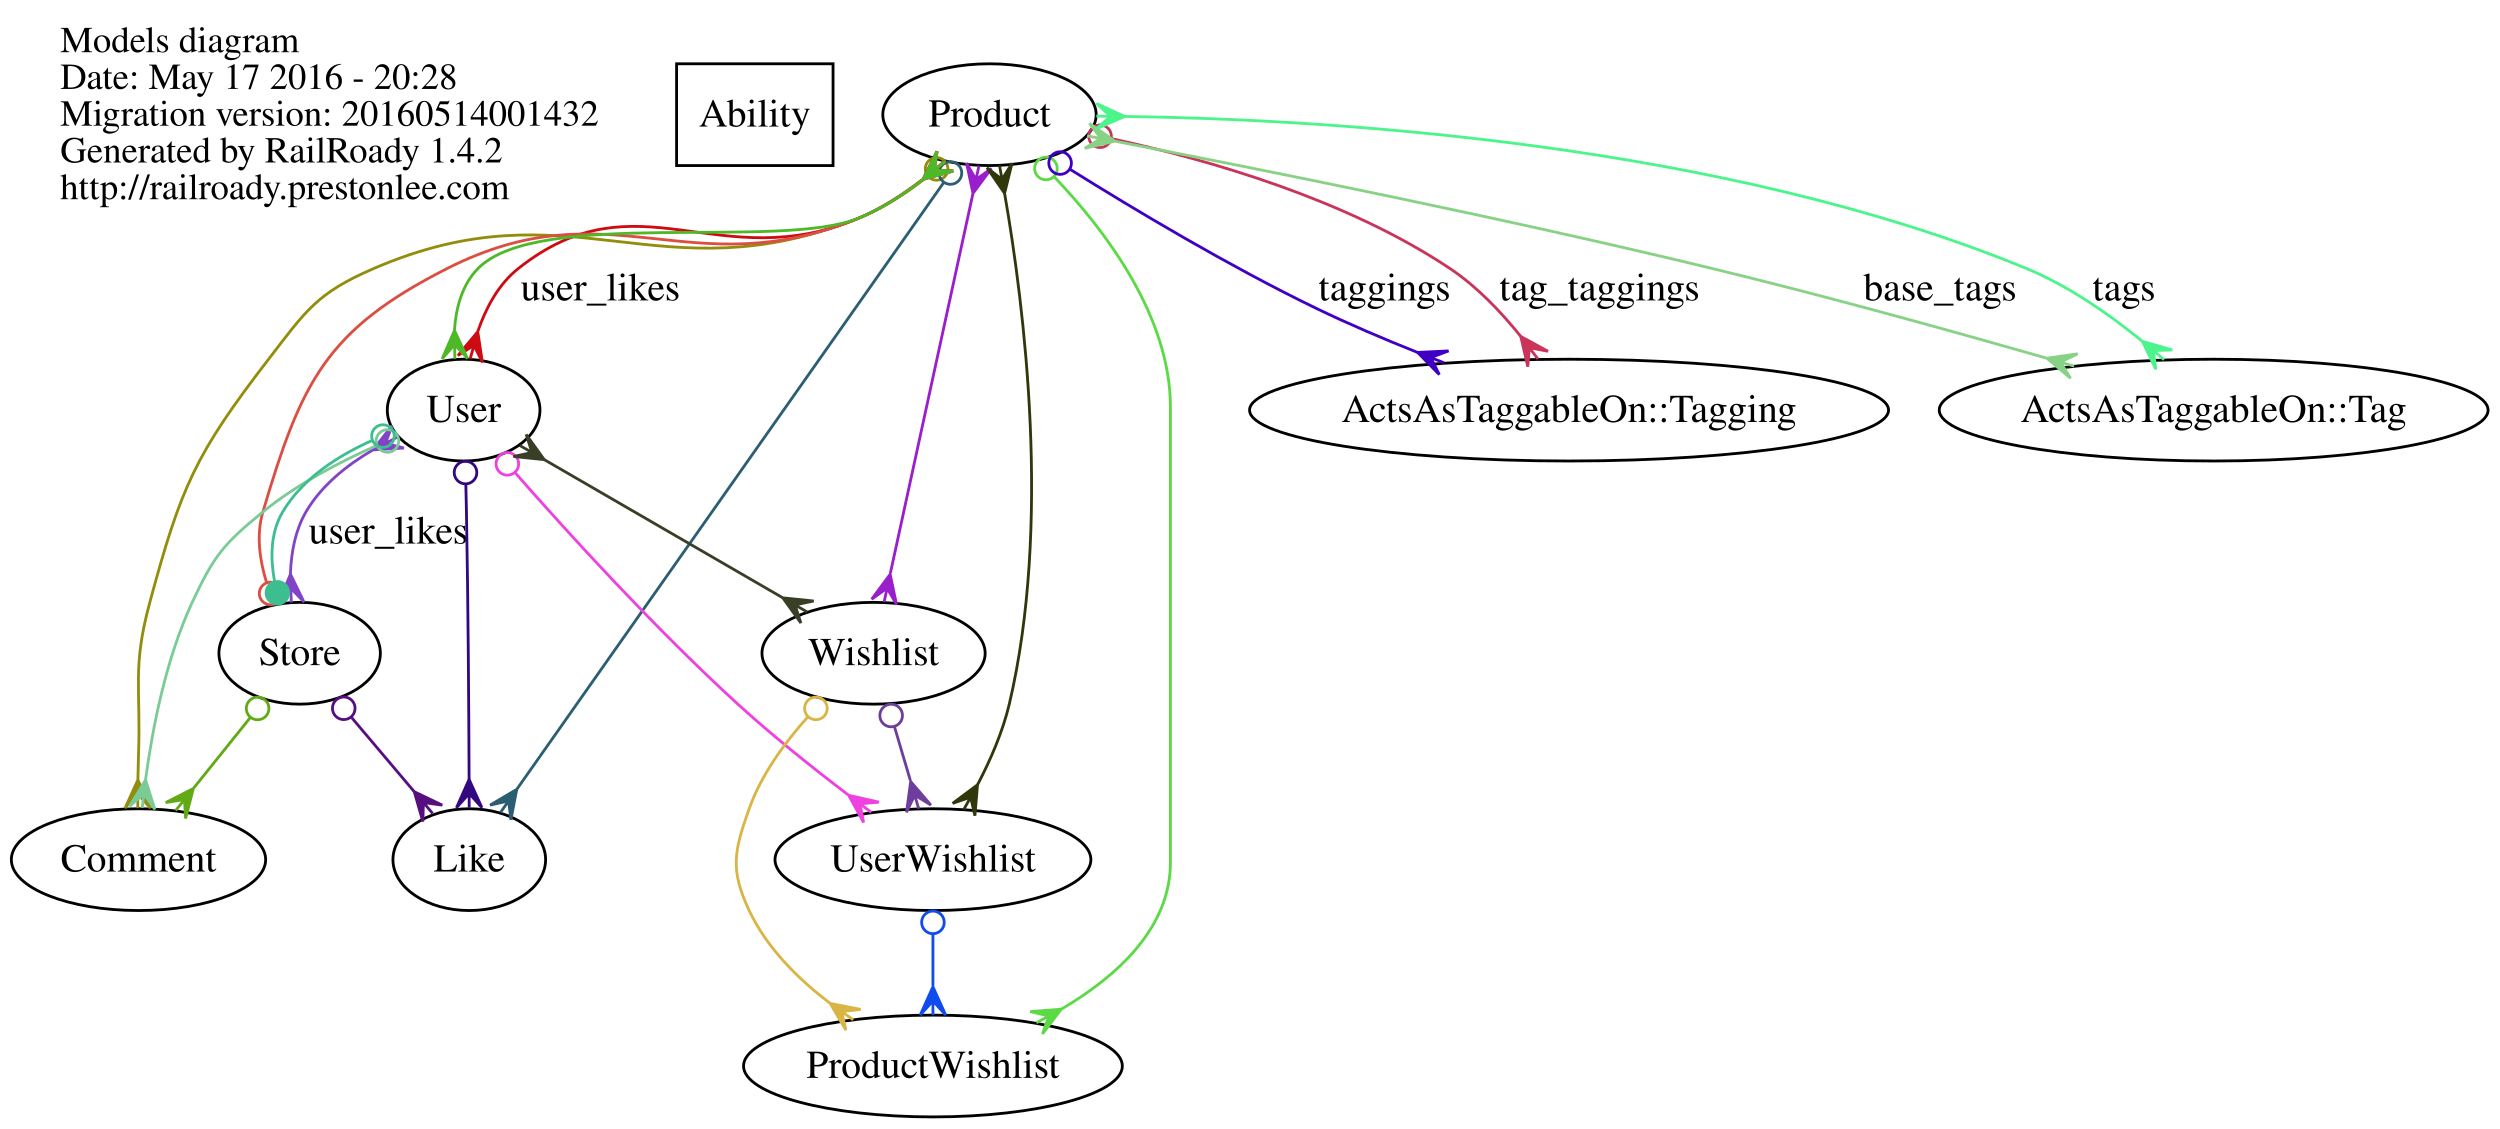
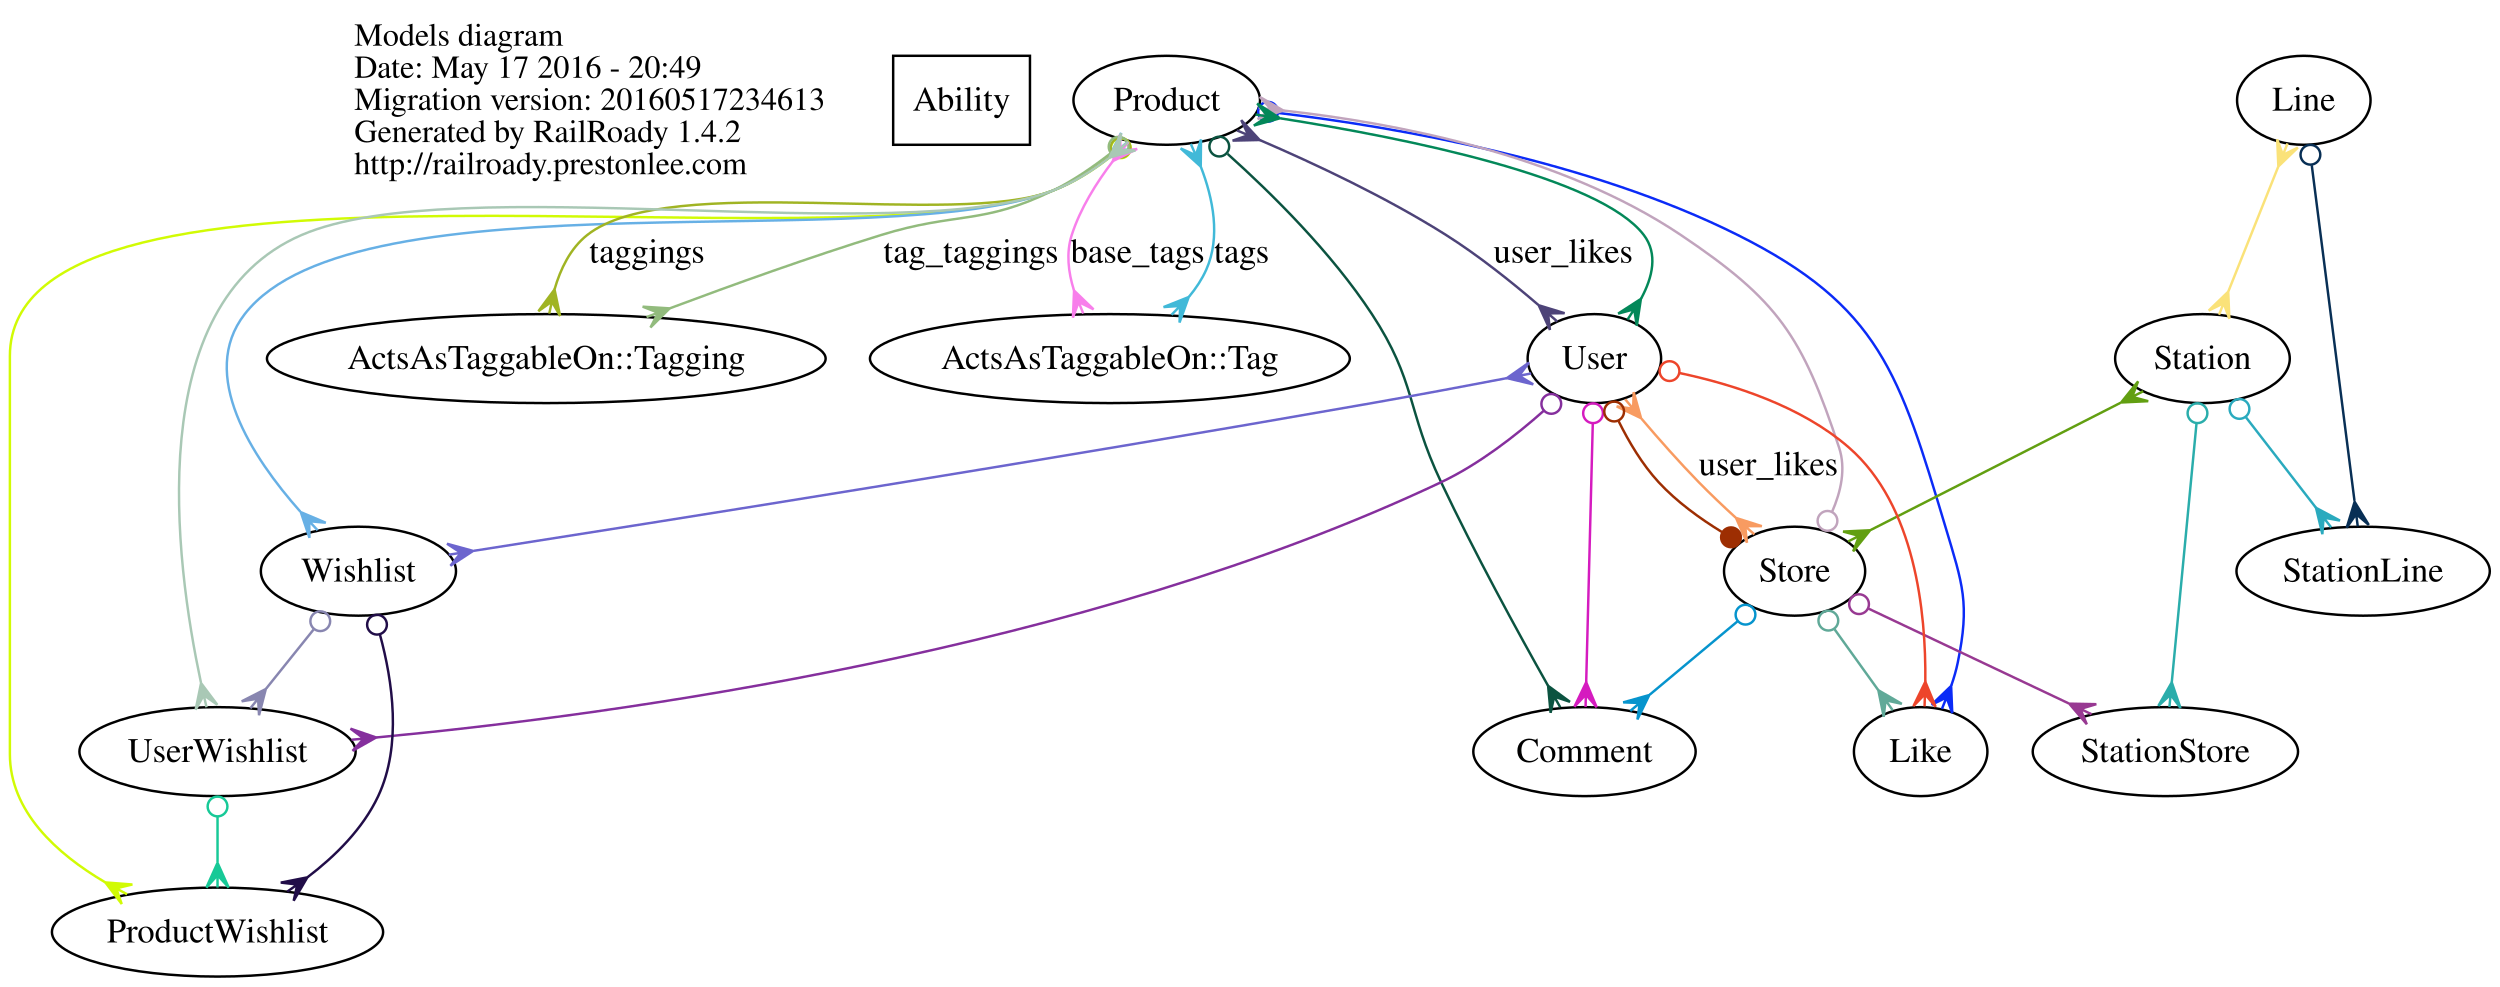
- <svg xmlns="http://www.w3.org/2000/svg" width="884pt" height="399pt" viewBox="0.00 0.00 884.27 399.00">
+ <svg xmlns="http://www.w3.org/2000/svg" width="1011pt" height="399pt" viewBox="0.00 0.00 1011.37 399.00">
  <g id="graph0" class="graph" transform="scale(1 1) rotate(0) translate(4 395)">
-     <polygon fill="none" stroke="none" points="-4,4 -4,-395 880.269,-395 880.269,4 -4,4" />
+     <polygon fill="none" stroke="none" points="-4,4 -4,-395 1007.37,-395 1007.37,4 -4,4" />
    <g id="node1" class="node">
-       <text text-anchor="start" x="17.301" y="-376.6" font-family="Times,serif" font-size="13.00">Models diagram</text>
-       <text text-anchor="start" x="17.301" y="-363.6" font-family="Times,serif" font-size="13.00">Date: May 17 2016 - 20:28</text>
-       <text text-anchor="start" x="17.301" y="-350.6" font-family="Times,serif" font-size="13.00">Migration version: 20160514001432</text>
-       <text text-anchor="start" x="17.301" y="-337.6" font-family="Times,serif" font-size="13.00">Generated by RailRoady 1.4.2</text>
-       <text text-anchor="start" x="17.301" y="-324.6" font-family="Times,serif" font-size="13.00">http://railroady.prestonlee.com</text>
+       <text text-anchor="start" x="139.312" y="-376.6" font-family="Times,serif" font-size="13.00">Models diagram</text>
+       <text text-anchor="start" x="139.312" y="-363.6" font-family="Times,serif" font-size="13.00">Date: May 17 2016 - 20:49</text>
+       <text text-anchor="start" x="139.312" y="-350.6" font-family="Times,serif" font-size="13.00">Migration version: 20160517234613</text>
+       <text text-anchor="start" x="139.312" y="-337.6" font-family="Times,serif" font-size="13.00">Generated by RailRoady 1.4.2</text>
+       <text text-anchor="start" x="139.312" y="-324.6" font-family="Times,serif" font-size="13.00">http://railroady.prestonlee.com</text>
    </g>
    <g id="node2" class="node">
-       <polygon fill="none" stroke="black" points="290.658,-372.5 235.318,-372.5 235.318,-336.5 290.658,-336.5 290.658,-372.5" />
-       <text text-anchor="middle" x="262.988" y="-350.3" font-family="Times,serif" font-size="14.00">Ability</text>
+       <polygon fill="none" stroke="black" points="412.67,-372.5 357.33,-372.5 357.33,-336.5 412.67,-336.5 412.67,-372.5" />
+       <text text-anchor="middle" x="385" y="-350.3" font-family="Times,serif" font-size="14.00">Ability</text>
    </g>
    <g id="node3" class="node">
-       <ellipse fill="none" stroke="black" cx="44.988" cy="-91" rx="44.977" ry="18" />
-       <text text-anchor="middle" x="44.988" y="-86.8" font-family="Times,serif" font-size="14.00">Comment</text>
+       <ellipse fill="none" stroke="black" cx="637" cy="-91" rx="44.977" ry="18" />
+       <text text-anchor="middle" x="637" y="-86.8" font-family="Times,serif" font-size="14.00">Comment</text>
    </g>
    <g id="node4" class="node">
-       <ellipse fill="none" stroke="black" cx="161.988" cy="-91" rx="27" ry="18" />
-       <text text-anchor="middle" x="161.988" y="-86.8" font-family="Times,serif" font-size="14.00">Like</text>
+       <ellipse fill="none" stroke="black" cx="773" cy="-91" rx="27" ry="18" />
+       <text text-anchor="middle" x="773" y="-86.8" font-family="Times,serif" font-size="14.00">Like</text>
    </g>
    <g id="node5" class="node">
-       <ellipse fill="none" stroke="black" cx="345.988" cy="-354.5" rx="37.735" ry="18" />
-       <text text-anchor="middle" x="345.988" y="-350.3" font-family="Times,serif" font-size="14.00">Product</text>
+       <ellipse fill="none" stroke="black" cx="928" cy="-354.5" rx="27" ry="18" />
+       <text text-anchor="middle" x="928" y="-350.3" font-family="Times,serif" font-size="14.00">Line</text>
+     </g>
+     <g id="node8" class="node">
+       <ellipse fill="none" stroke="black" cx="887" cy="-250" rx="35.33" ry="18" />
+       <text text-anchor="middle" x="887" y="-245.8" font-family="Times,serif" font-size="14.00">Station</text>
+     </g>
+     <g id="edge2" class="edge">
+       <path fill="none" stroke="#fae279" d="M917.634,-327.584C911.476,-312.189 903.687,-292.718 897.505,-277.262" />
+       <polygon fill="#fae279" stroke="#fae279" points="917.699,-327.747 917.234,-338.703 919.556,-332.389 921.413,-337.032 921.413,-337.032 921.413,-337.032 919.556,-332.389 925.591,-335.36 917.699,-327.747 917.699,-327.747" />
+       <polygon fill="#fae279" stroke="#fae279" points="897.421,-277.053 897.885,-266.097 895.564,-272.41 893.707,-267.768 893.707,-267.768 893.707,-267.768 895.564,-272.41 889.529,-269.439 897.421,-277.053 897.421,-277.053" />
+     </g>
+     <g id="node9" class="node">
+       <ellipse fill="none" stroke="black" cx="952" cy="-164" rx="51.242" ry="18" />
+       <text text-anchor="middle" x="952" y="-159.8" font-family="Times,serif" font-size="14.00">StationLine</text>
    </g>
    <g id="edge1" class="edge">
-       <path fill="none" stroke="#928d0b" d="M324.12,-332.682C316.946,-326.989 308.593,-321.444 299.988,-318 228.631,-289.435 198.521,-330.544 127.988,-300 108.037,-291.36 104.25,-285.229 90.988,-268 65.042,-234.293 60.093,-223.062 48.988,-182 42.706,-158.769 45.878,-152.049 44.988,-128 44.886,-125.227 44.819,-122.332 44.778,-119.442" />
-       <ellipse fill="none" stroke="#928d0b" cx="327.283" cy="-335.33" rx="4" ry="4" />
-       <polygon fill="#928d0b" stroke="#928d0b" points="44.777,-119.218 49.23,-109.196 44.754,-114.218 44.73,-109.218 44.73,-109.218 44.73,-109.218 44.754,-114.218 40.23,-109.239 44.777,-119.218 44.777,-119.218" />
-     </g>
-     <g id="edge2" class="edge">
-       <path fill="none" stroke="#2b5e73" d="M329.863,-330.582C295.252,-281.393 214.135,-166.11 178.864,-115.983" />
-       <ellipse fill="none" stroke="#2b5e73" cx="332.177" cy="-333.871" rx="4" ry="4" />
-       <polygon fill="#2b5e73" stroke="#2b5e73" points="178.781,-115.865 176.707,-105.097 175.904,-111.776 173.026,-107.687 173.026,-107.687 173.026,-107.687 175.904,-111.776 169.346,-110.277 178.781,-115.865 178.781,-115.865" />
+       <path fill="none" stroke="#082f55" d="M931.218,-328.227C935.714,-292.91 943.847,-229.038 948.493,-192.543" />
+       <ellipse fill="none" stroke="#082f55" cx="930.677" cy="-332.471" rx="4" ry="4" />
+       <polygon fill="#082f55" stroke="#082f55" points="948.552,-192.078 954.279,-182.726 949.184,-187.118 949.815,-182.158 949.815,-182.158 949.815,-182.158 949.184,-187.118 945.351,-181.589 948.552,-192.078 948.552,-192.078" />
    </g>
    <g id="node6" class="node">
-       <ellipse fill="none" stroke="black" cx="325.988" cy="-18" rx="66.996" ry="18" />
-       <text text-anchor="middle" x="325.988" y="-13.8" font-family="Times,serif" font-size="14.00">ProductWishlist</text>
+       <ellipse fill="none" stroke="black" cx="468" cy="-354.5" rx="37.735" ry="18" />
+       <text text-anchor="middle" x="468" y="-350.3" font-family="Times,serif" font-size="14.00">Product</text>
+     </g>
+     <g id="edge3" class="edge">
+       <path fill="none" stroke="#0b5340" d="M492.606,-332.821C510.645,-316.645 534.729,-292.803 551,-268 568.928,-240.671 565.028,-229.547 579,-200 592.553,-171.341 609.97,-139.468 622.167,-117.824" />
+       <ellipse fill="none" stroke="#0b5340" cx="489.258" cy="-335.775" rx="4" ry="4" />
+       <polygon fill="#0b5340" stroke="#0b5340" points="622.277,-117.63 631.124,-111.151 624.743,-113.281 627.209,-108.931 627.209,-108.931 627.209,-108.931 624.743,-113.281 623.295,-106.712 622.277,-117.63 622.277,-117.63" />
    </g>
    <g id="edge4" class="edge">
-       <path fill="none" stroke="#5bda45" d="M368.915,-332.472C387.278,-313.241 409.988,-282.992 409.988,-251 409.988,-251 409.988,-251 409.988,-90 409.988,-66.88 391.197,-49.747 371.39,-38.11" />
-       <ellipse fill="none" stroke="#5bda45" cx="365.951" cy="-335.471" rx="4" ry="4" />
-       <polygon fill="#5bda45" stroke="#5bda45" points="371.364,-38.096 364.744,-29.354 366.976,-35.7 362.588,-33.303 362.588,-33.303 362.588,-33.303 366.976,-35.7 360.431,-37.253 371.364,-38.096 371.364,-38.096" />
-     </g>
-     <g id="node8" class="node">
-       <ellipse fill="none" stroke="black" cx="159.988" cy="-250" rx="27" ry="18" />
-       <text text-anchor="middle" x="159.988" y="-245.8" font-family="Times,serif" font-size="14.00">User</text>
-     </g>
-     <g id="edge3" class="edge">
-       <path fill="none" stroke="#ce0a12" d="M322.244,-331.524C315.485,-326.328 307.819,-321.335 299.988,-318 250.061,-296.737 221.679,-333.799 179.223,-300 172.31,-294.497 167.875,-286.161 165.032,-277.917" />
-       <polygon fill="#ce0a12" stroke="#ce0a12" points="322.534,-331.761 327.41,-341.583 326.399,-334.933 330.265,-338.104 330.265,-338.104 330.265,-338.104 326.399,-334.933 333.119,-334.625 322.534,-331.761 322.534,-331.761" />
-       <polygon fill="#ce0a12" stroke="#ce0a12" points="164.982,-277.736 166.63,-266.894 163.639,-272.92 162.295,-268.103 162.295,-268.103 162.295,-268.103 163.639,-272.92 157.961,-269.312 164.982,-277.736 164.982,-277.736" />
-       <text text-anchor="middle" x="208.371" y="-288.8" font-family="Times,serif" font-size="14.00">user_likes</text>
+       <path fill="none" stroke="#0b2bf7" d="M513.07,-349.389C561.236,-343.585 638.788,-330.113 699,-300 756.576,-271.205 764.484,-243.655 783,-182 790.06,-158.492 792.935,-151.044 788,-127 787.369,-123.926 786.456,-120.789 785.388,-117.717" />
+       <ellipse fill="none" stroke="#0b2bf7" cx="508.988" cy="-349.861" rx="4" ry="4" />
+       <polygon fill="#0b2bf7" stroke="#0b2bf7" points="785.328,-117.567 785.775,-106.61 783.464,-112.927 781.6,-108.287 781.6,-108.287 781.6,-108.287 783.464,-112.927 777.424,-109.965 785.328,-117.567 785.328,-117.567" />
+     </g>
+     <g id="node7" class="node">
+       <ellipse fill="none" stroke="black" cx="84" cy="-18" rx="66.996" ry="18" />
+       <text text-anchor="middle" x="84" y="-13.8" font-family="Times,serif" font-size="14.00">ProductWishlist</text>
+     </g>
+     <g id="edge6" class="edge">
+       <path fill="none" stroke="#d1fb04" d="M446.233,-332.419C439.063,-326.715 430.687,-321.231 422,-318 333.003,-284.902 0,-345.952 0,-251 0,-251 0,-251 0,-90 0,-66.88 18.791,-49.747 38.598,-38.11" />
+       <ellipse fill="none" stroke="#d1fb04" cx="449.394" cy="-335.083" rx="4" ry="4" />
+       <polygon fill="#d1fb04" stroke="#d1fb04" points="38.624,-38.096 49.557,-37.253 43.012,-35.7 47.401,-33.303 47.401,-33.303 47.401,-33.303 43.012,-35.7 45.244,-29.354 38.624,-38.096 38.624,-38.096" />
+     </g>
+     <g id="node12" class="node">
+       <ellipse fill="none" stroke="black" cx="641" cy="-250" rx="27" ry="18" />
+       <text text-anchor="middle" x="641" y="-245.8" font-family="Times,serif" font-size="14.00">User</text>
+     </g>
+     <g id="edge5" class="edge">
+       <path fill="none" stroke="#4d4378" d="M505.645,-338.415C528.212,-328.711 557.076,-315.116 581,-300 594.047,-291.757 607.452,-281.058 618.274,-271.762" />
+       <polygon fill="#4d4378" stroke="#4d4378" points="505.601,-338.433 494.638,-338.183 500.996,-340.38 496.391,-342.328 496.391,-342.328 496.391,-342.328 500.996,-340.38 498.144,-346.472 505.601,-338.433 505.601,-338.433" />
+       <polygon fill="#4d4378" stroke="#4d4378" points="618.478,-271.583 628.964,-268.374 622.237,-268.287 625.997,-264.99 625.997,-264.99 625.997,-264.99 622.237,-268.287 623.03,-261.607 618.478,-271.583 618.478,-271.583" />
+       <text text-anchor="middle" x="628.383" y="-288.8" font-family="Times,serif" font-size="14.00">user_likes</text>
+     </g>
+     <g id="node14" class="node">
+       <ellipse fill="none" stroke="black" cx="141" cy="-164" rx="39.475" ry="18" />
+       <text text-anchor="middle" x="141" y="-159.8" font-family="Times,serif" font-size="14.00">Wishlist</text>
+     </g>
+     <g id="edge7" class="edge">
+       <path fill="none" stroke="#67b0e5" d="M444.384,-331.21C437.624,-326.016 429.926,-321.102 422,-318 353.545,-291.207 140.076,-326.069 95,-268 76.069,-243.613 97.896,-210.203 117.462,-188.131" />
+       <polygon fill="#67b0e5" stroke="#67b0e5" points="444.681,-331.455 449.525,-341.293 448.536,-334.639 452.391,-337.824 452.391,-337.824 452.391,-337.824 448.536,-334.639 455.257,-334.354 444.681,-331.455 444.681,-331.455" />
+       <polygon fill="#67b0e5" stroke="#67b0e5" points="117.692,-187.884 127.79,-183.608 121.09,-184.216 124.489,-180.549 124.489,-180.549 124.489,-180.549 121.09,-184.216 121.189,-177.49 117.692,-187.884 117.692,-187.884" />
+     </g>
+     <g id="node15" class="node">
+       <ellipse fill="none" stroke="black" cx="217" cy="-250" rx="113.006" ry="18" />
+       <text text-anchor="middle" x="217" y="-245.8" font-family="Times,serif" font-size="14.00">ActsAsTaggableOn::Tagging</text>
+     </g>
+     <g id="edge8" class="edge">
+       <path fill="none" stroke="#a0b423" d="M446.151,-332.634C438.977,-326.939 430.62,-321.405 422,-318 382.876,-302.543 266.529,-326.125 233.559,-300 226.754,-294.608 222.727,-286.299 220.351,-278.046" />
+       <ellipse fill="none" stroke="#a0b423" cx="449.313" cy="-335.285" rx="4" ry="4" />
+       <polygon fill="#a0b423" stroke="#a0b423" points="220.335,-277.975 222.59,-267.243 219.265,-273.091 218.195,-268.207 218.195,-268.207 218.195,-268.207 219.265,-273.091 213.799,-269.17 220.335,-277.975 220.335,-277.975" />
+       <text text-anchor="middle" x="257.721" y="-288.8" font-family="Times,serif" font-size="14.00">taggings</text>
+     </g>
+     <g id="edge10" class="edge">
+       <path fill="none" stroke="#92bb7d" d="M445.426,-333.177C438.322,-327.607 430.185,-322.007 422,-318 393.325,-303.961 382.955,-309.441 352.455,-300 323.858,-291.148 292.387,-279.86 266.983,-270.351" />
+       <ellipse fill="none" stroke="#92bb7d" cx="448.53" cy="-335.709" rx="4" ry="4" />
+       <polygon fill="#92bb7d" stroke="#92bb7d" points="266.92,-270.327 259.149,-262.591 262.241,-268.564 257.562,-266.802 257.562,-266.802 257.562,-266.802 262.241,-268.564 255.976,-271.013 266.92,-270.327 266.92,-270.327" />
+       <text text-anchor="middle" x="388.772" y="-288.8" font-family="Times,serif" font-size="14.00">tag_taggings</text>
+     </g>
+     <g id="node16" class="node">
+       <ellipse fill="none" stroke="black" cx="445" cy="-250" rx="97.062" ry="18" />
+       <text text-anchor="middle" x="445" y="-245.8" font-family="Times,serif" font-size="14.00">ActsAsTaggableOn::Tag</text>
+     </g>
+     <g id="edge9" class="edge">
+       <path fill="none" stroke="#f87feb" d="M446.184,-329.846C439.511,-321.117 433.025,-310.724 429.572,-300 427.242,-292.763 428.175,-284.912 430.456,-277.658" />
+       <polygon fill="#f87feb" stroke="#f87feb" points="446.233,-329.907 449.058,-340.503 449.39,-333.784 452.547,-337.661 452.547,-337.661 452.547,-337.661 449.39,-333.784 456.037,-334.82 446.233,-329.907 446.233,-329.907" />
+       <polygon fill="#f87feb" stroke="#f87feb" points="430.505,-277.535 438.399,-269.924 432.363,-272.893 434.222,-268.252 434.222,-268.252 434.222,-268.252 432.363,-272.893 430.044,-266.579 430.505,-277.535 430.505,-277.535" />
+       <text text-anchor="middle" x="456.214" y="-288.8" font-family="Times,serif" font-size="14.00">base_tags</text>
+     </g>
+     <g id="edge11" class="edge">
+       <path fill="none" stroke="#41b9d8" d="M481.794,-327.613C486.766,-314.732 489.866,-299.146 484,-286 482.248,-282.074 479.815,-278.406 477.011,-275.033" />
+       <polygon fill="#41b9d8" stroke="#41b9d8" points="481.759,-327.692 473.623,-335.044 479.752,-332.271 477.744,-336.851 477.744,-336.851 477.744,-336.851 479.752,-332.271 481.865,-338.658 481.759,-327.692 481.759,-327.692" />
+       <polygon fill="#41b9d8" stroke="#41b9d8" points="476.89,-274.908 473.178,-264.59 473.416,-271.313 469.942,-267.717 469.942,-267.717 469.942,-267.717 473.416,-271.313 466.705,-270.844 476.89,-274.908 476.89,-274.908" />
+       <text text-anchor="middle" x="498.276" y="-288.8" font-family="Times,serif" font-size="14.00">tags</text>
+     </g>
+     <g id="edge14" class="edge">
+       <path fill="none" stroke="#2aaabe" d="M904.612,-226.239C913.36,-214.935 923.944,-201.258 932.888,-189.699" />
+       <ellipse fill="none" stroke="#2aaabe" cx="901.981" cy="-229.64" rx="4" ry="4" />
+       <polygon fill="#2aaabe" stroke="#2aaabe" points="932.941,-189.63 942.62,-184.475 936.001,-185.676 939.061,-181.721 939.061,-181.721 939.061,-181.721 936.001,-185.676 935.502,-178.967 932.941,-189.63 932.941,-189.63" />
    </g>
    <g id="node10" class="node">
-       <ellipse fill="none" stroke="black" cx="304.988" cy="-164" rx="39.475" ry="18" />
-       <text text-anchor="middle" x="304.988" y="-159.8" font-family="Times,serif" font-size="14.00">Wishlist</text>
-     </g>
-     <g id="edge5" class="edge">
-       <path fill="none" stroke="#9b1ecd" d="M340.113,-326.485C332.348,-290.789 318.746,-228.252 310.943,-192.377" />
-       <polygon fill="#9b1ecd" stroke="#9b1ecd" points="340.152,-326.668 337.88,-337.396 341.215,-331.554 342.278,-336.439 342.278,-336.439 342.278,-336.439 341.215,-331.554 346.675,-335.483 340.152,-326.668 340.152,-326.668" />
-       <polygon fill="#9b1ecd" stroke="#9b1ecd" points="310.846,-191.929 313.118,-181.201 309.783,-187.044 308.72,-182.158 308.72,-182.158 308.72,-182.158 309.783,-187.044 304.323,-183.114 310.846,-191.929 310.846,-191.929" />
+       <ellipse fill="none" stroke="black" cx="872" cy="-91" rx="53.664" ry="18" />
+       <text text-anchor="middle" x="872" y="-86.8" font-family="Times,serif" font-size="14.00">StationStore</text>
+     </g>
+     <g id="edge12" class="edge">
+       <path fill="none" stroke="#2aadab" d="M884.597,-223.852C881.859,-195.193 877.4,-148.523 874.587,-119.082" />
+       <ellipse fill="none" stroke="#2aadab" cx="884.986" cy="-227.918" rx="4" ry="4" />
+       <polygon fill="#2aadab" stroke="#2aadab" points="874.583,-119.034 878.111,-108.652 874.107,-114.057 873.632,-109.08 873.632,-109.08 873.632,-109.08 874.107,-114.057 869.152,-109.508 874.583,-119.034 874.583,-119.034" />
    </g>
    <g id="node11" class="node">
-       <ellipse fill="none" stroke="black" cx="550.988" cy="-250" rx="113.006" ry="18" />
-       <text text-anchor="middle" x="550.988" y="-245.8" font-family="Times,serif" font-size="14.00">ActsAsTaggableOn::Tagging</text>
-     </g>
-     <g id="edge6" class="edge">
-       <path fill="none" stroke="#3f00c4" d="M374.366,-335.248C397.351,-320.878 430.845,-300.862 461.547,-286 472.916,-280.497 485.388,-275.186 497.315,-270.435" />
-       <ellipse fill="none" stroke="#3f00c4" cx="370.97" cy="-337.384" rx="4" ry="4" />
-       <polygon fill="#3f00c4" stroke="#3f00c4" points="497.418,-270.395 508.37,-270.943 502.075,-268.573 506.731,-266.752 506.731,-266.752 506.731,-266.752 502.075,-268.573 505.092,-262.561 497.418,-270.395 497.418,-270.395" />
-       <text text-anchor="middle" x="485.709" y="-288.8" font-family="Times,serif" font-size="14.00">taggings</text>
-     </g>
-     <g id="edge8" class="edge">
-       <path fill="none" stroke="#ca335a" d="M389.218,-346.005C423.82,-338.499 472.436,-324.456 508.988,-300 518.445,-293.673 527.008,-284.656 533.898,-276.078" />
-       <ellipse fill="none" stroke="#ca335a" cx="385.095" cy="-346.867" rx="4" ry="4" />
-       <polygon fill="#ca335a" stroke="#ca335a" points="533.916,-276.053 543.549,-270.813 536.941,-272.072 539.966,-268.09 539.966,-268.09 539.966,-268.09 536.941,-272.072 536.383,-265.368 533.916,-276.053 533.916,-276.053" />
-       <text text-anchor="middle" x="561.761" y="-288.8" font-family="Times,serif" font-size="14.00">tag_taggings</text>
-     </g>
-     <g id="node12" class="node">
-       <ellipse fill="none" stroke="black" cx="778.988" cy="-250" rx="97.062" ry="18" />
-       <text text-anchor="middle" x="778.988" y="-245.8" font-family="Times,serif" font-size="14.00">ActsAsTaggableOn::Tag</text>
-     </g>
-     <g id="edge7" class="edge">
-       <path fill="none" stroke="#87d285" d="M390.585,-345.08C441.816,-335.198 528.303,-317.879 601.988,-300 641.471,-290.42 685.501,-278.237 719.769,-268.416" />
-       <polygon fill="#87d285" stroke="#87d285" points="390.334,-345.128 379.665,-342.594 385.424,-346.071 380.514,-347.014 380.514,-347.014 380.514,-347.014 385.424,-346.071 381.362,-351.433 390.334,-345.128 390.334,-345.128" />
-       <polygon fill="#87d285" stroke="#87d285" points="720.008,-268.347 730.863,-269.906 724.813,-266.964 729.618,-265.581 729.618,-265.581 729.618,-265.581 724.813,-266.964 728.373,-261.257 720.008,-268.347 720.008,-268.347" />
-       <text text-anchor="middle" x="682.202" y="-288.8" font-family="Times,serif" font-size="14.00">base_tags</text>
-     </g>
-     <g id="edge9" class="edge">
-       <path fill="none" stroke="#4cf48c" d="M393.899,-353.877C465.903,-352.844 605.074,-344.573 712.988,-300 727.636,-293.95 741.994,-283.929 753.559,-274.52" />
-       <polygon fill="#4cf48c" stroke="#4cf48c" points="393.774,-353.878 383.728,-349.48 388.774,-353.929 383.774,-353.98 383.774,-353.98 383.774,-353.98 388.774,-353.929 383.82,-358.48 393.774,-353.878 393.774,-353.878" />
-       <polygon fill="#4cf48c" stroke="#4cf48c" points="753.816,-274.302 764.357,-271.278 757.633,-271.072 761.45,-267.843 761.45,-267.843 761.45,-267.843 757.633,-271.072 758.543,-264.407 753.816,-274.302 753.816,-274.302" />
-       <text text-anchor="middle" x="747.264" y="-288.8" font-family="Times,serif" font-size="14.00">tags</text>
-     </g>
-     <g id="node7" class="node">
-       <ellipse fill="none" stroke="black" cx="101.988" cy="-164" rx="28.55" ry="18" />
-       <text text-anchor="middle" x="101.988" y="-159.8" font-family="Times,serif" font-size="14.00">Store</text>
-     </g>
-     <g id="edge11" class="edge">
-       <path fill="none" stroke="#62aa15" d="M84.556,-141.287C78.24,-133.419 71.065,-124.482 64.576,-116.398" />
-       <ellipse fill="none" stroke="#62aa15" cx="87.116" cy="-144.475" rx="4" ry="4" />
-       <polygon fill="#62aa15" stroke="#62aa15" points="64.386,-116.162 61.635,-105.547 61.256,-112.263 58.126,-108.364 58.126,-108.364 58.126,-108.364 61.256,-112.263 54.617,-111.181 64.386,-116.162 64.386,-116.162" />
-     </g>
-     <g id="edge12" class="edge">
-       <path fill="none" stroke="#570f7f" d="M120.234,-141.409C127.27,-133.083 135.331,-123.545 142.481,-115.084" />
-       <ellipse fill="none" stroke="#570f7f" cx="117.589" cy="-144.539" rx="4" ry="4" />
-       <polygon fill="#570f7f" stroke="#570f7f" points="142.54,-115.014 152.432,-110.28 145.767,-111.195 148.995,-107.376 148.995,-107.376 148.995,-107.376 145.767,-111.195 145.558,-104.471 142.54,-115.014 142.54,-115.014" />
-     </g>
-     <g id="edge10" class="edge">
-       <path fill="none" stroke="#dc4e41" d="M90.294,-189.001C87.821,-196.981 86.592,-205.898 88.988,-214 102.576,-259.944 111.276,-278.295 153.988,-300 212.275,-329.619 239.517,-293.145 299.988,-318 307.861,-321.236 315.541,-326.195 322.3,-331.39" />
-       <ellipse fill="none" stroke="#dc4e41" cx="91.711" cy="-185.151" rx="4" ry="4" />
-       <polygon fill="#dc4e41" stroke="#dc4e41" points="322.593,-331.631 327.456,-341.459 326.454,-334.808 330.315,-337.984 330.315,-337.984 330.315,-337.984 326.454,-334.808 333.174,-334.51 322.593,-331.631 322.593,-331.631" />
+       <ellipse fill="none" stroke="black" cx="722" cy="-164" rx="28.55" ry="18" />
+       <text text-anchor="middle" x="722" y="-159.8" font-family="Times,serif" font-size="14.00">Store</text>
    </g>
    <g id="edge13" class="edge">
-       <path fill="none" stroke="#8144c8" d="M98.732,-192.155C98.992,-199.65 100.432,-207.5 104.223,-214 109.621,-223.257 118.544,-230.428 127.687,-235.799" />
-       <polygon fill="#8144c8" stroke="#8144c8" points="98.737,-191.972 103.525,-182.106 98.882,-186.974 99.026,-181.976 99.026,-181.976 99.026,-181.976 98.882,-186.974 94.528,-181.845 98.737,-191.972 98.737,-191.972" />
-       <polygon fill="#8144c8" stroke="#8144c8" points="127.929,-235.926 134.685,-244.564 132.354,-238.254 136.78,-240.581 136.78,-240.581 136.78,-240.581 132.354,-238.254 138.874,-236.598 127.929,-235.926 127.929,-235.926" />
-       <text text-anchor="middle" x="133.371" y="-202.8" font-family="Times,serif" font-size="14.00">user_likes</text>
+       <path fill="none" stroke="#629f11" d="M853.806,-232.101C824.322,-217.091 781.569,-195.326 752.825,-180.693" />
+       <polygon fill="#629f11" stroke="#629f11" points="854.096,-232.249 860.966,-240.796 858.552,-234.517 863.008,-236.786 863.008,-236.786 863.008,-236.786 858.552,-234.517 865.049,-232.775 854.096,-232.249 854.096,-232.249" />
+       <polygon fill="#629f11" stroke="#629f11" points="752.565,-180.561 745.695,-172.013 748.109,-178.292 743.654,-176.024 743.654,-176.024 743.654,-176.024 748.109,-178.292 741.612,-180.034 752.565,-180.561 752.565,-180.561" />
    </g>
    <g id="edge16" class="edge">
-       <path fill="none" stroke="#7bcb97" d="M129.207,-237.457C116.016,-231.627 100.931,-223.713 88.988,-214 74.987,-202.612 71.604,-198.362 63.988,-182 54.75,-162.152 49.957,-137.751 47.498,-119.366" />
-       <ellipse fill="none" stroke="#7bcb97" cx="133.035" cy="-239.083" rx="4" ry="4" />
-       <polygon fill="#7bcb97" stroke="#7bcb97" points="47.484,-119.247 50.773,-108.786 46.894,-114.282 46.304,-109.317 46.304,-109.317 46.304,-109.317 46.894,-114.282 41.836,-109.848 47.484,-119.247 47.484,-119.247" />
+       <path fill="none" stroke="#0694cd" d="M698.828,-143.645C687.876,-134.496 674.747,-123.53 663.41,-114.06" />
+       <ellipse fill="none" stroke="#0694cd" cx="702.137" cy="-146.408" rx="4" ry="4" />
+       <polygon fill="#0694cd" stroke="#0694cd" points="663.204,-113.888 658.414,-104.023 659.366,-110.682 655.529,-107.477 655.529,-107.477 655.529,-107.477 659.366,-110.682 652.644,-110.931 663.204,-113.888 663.204,-113.888" />
+     </g>
+     <g id="edge17" class="edge">
+       <path fill="none" stroke="#60a998" d="M738.134,-140.539C743.767,-132.697 750.107,-123.871 755.821,-115.915" />
+       <ellipse fill="none" stroke="#60a998" cx="735.652" cy="-143.994" rx="4" ry="4" />
+       <polygon fill="#60a998" stroke="#60a998" points="755.879,-115.835 765.368,-110.338 758.796,-111.774 761.713,-107.713 761.713,-107.713 761.713,-107.713 758.796,-111.774 758.058,-105.088 755.879,-115.835 755.879,-115.835" />
    </g>
    <g id="edge15" class="edge">
-       <path fill="none" stroke="#330782" d="M160.768,-223.861C160.853,-220.545 160.93,-217.191 160.988,-214 161.585,-181.532 161.826,-144.197 161.923,-119.469" />
-       <ellipse fill="none" stroke="#330782" cx="160.657" cy="-227.913" rx="4" ry="4" />
-       <polygon fill="#330782" stroke="#330782" points="161.923,-119.376 166.457,-109.391 161.94,-114.376 161.957,-109.376 161.957,-109.376 161.957,-109.376 161.94,-114.376 157.457,-109.361 161.923,-119.376 161.923,-119.376" />
+       <path fill="none" stroke="#c1a4bd" d="M737.132,-187.942C740.746,-196.126 742.836,-205.437 740,-214 725.018,-259.228 715.553,-273.437 676,-300 627.325,-332.689 559.966,-345.405 515.243,-350.352" />
+       <ellipse fill="none" stroke="#c1a4bd" cx="735.302" cy="-184.36" rx="4" ry="4" />
+       <polygon fill="#c1a4bd" stroke="#c1a4bd" points="515.172,-350.359 504.768,-346.895 510.198,-350.865 505.224,-351.372 505.224,-351.372 505.224,-351.372 510.198,-350.865 505.679,-355.849 515.172,-350.359 515.172,-350.359" />
    </g>
    <g id="edge19" class="edge">
-       <path fill="none" stroke="#4db927" d="M156.752,-278.311C157.271,-286.233 159.442,-294.28 164.988,-300 186.057,-321.729 272.052,-306.356 299.988,-318 307.845,-321.275 315.519,-326.247 322.279,-331.442" />
-       <polygon fill="#4db927" stroke="#4db927" points="156.754,-278.173 161.378,-268.229 156.816,-273.173 156.878,-268.174 156.878,-268.174 156.878,-268.174 156.816,-273.173 152.379,-268.118 156.754,-278.173 156.754,-278.173" />
-       <polygon fill="#4db927" stroke="#4db927" points="322.57,-331.682 327.438,-341.508 326.433,-334.857 330.295,-338.031 330.295,-338.031 330.295,-338.031 326.433,-334.857 333.153,-334.555 322.57,-331.682 322.57,-331.682" />
-     </g>
-     <g id="edge14" class="edge">
-       <path fill="none" stroke="#3cbe90" d="M127.706,-239.301C115.556,-233.905 102.995,-225.818 95.988,-214 91.661,-206.702 91.578,-197.72 93.104,-189.449" />
-       <ellipse fill="none" stroke="#3cbe90" cx="131.457" cy="-240.82" rx="4" ry="4" />
-       <ellipse fill="#3cbe90" stroke="#3cbe90" cx="94.108" cy="-185.386" rx="4" ry="4" />
-     </g>
-     <g id="node9" class="node">
-       <ellipse fill="none" stroke="black" cx="325.988" cy="-91" rx="55.87" ry="18" />
-       <text text-anchor="middle" x="325.988" y="-86.8" font-family="Times,serif" font-size="14.00">UserWishlist</text>
-     </g>
-     <g id="edge17" class="edge">
-       <path fill="none" stroke="#ee41df" d="M178.289,-227.75C197.169,-206.274 227.884,-172.56 256.988,-146 269.222,-134.836 283.53,-123.401 295.935,-113.944" />
-       <ellipse fill="none" stroke="#ee41df" cx="175.457" cy="-230.989" rx="4" ry="4" />
-       <polygon fill="#ee41df" stroke="#ee41df" points="296.183,-113.758 306.878,-111.336 300.177,-110.75 304.171,-107.741 304.171,-107.741 304.171,-107.741 300.177,-110.75 301.464,-104.147 296.183,-113.758 296.183,-113.758" />
+       <path fill="none" stroke="#983992" d="M751.849,-148.872C775.075,-137.878 807.503,-122.529 832.817,-110.547" />
+       <ellipse fill="none" stroke="#983992" cx="748.072" cy="-150.659" rx="4" ry="4" />
+       <polygon fill="#983992" stroke="#983992" points="833.098,-110.414 844.062,-110.203 837.617,-108.275 842.136,-106.135 842.136,-106.135 842.136,-106.135 837.617,-108.275 840.211,-102.068 833.098,-110.414 833.098,-110.414" />
    </g>
    <g id="edge18" class="edge">
-       <path fill="none" stroke="#393f26" d="M188.519,-232.472C212.737,-218.442 247.475,-198.318 272.706,-183.702" />
-       <polygon fill="#393f26" stroke="#393f26" points="188.499,-232.484 177.59,-233.602 184.172,-234.99 179.846,-237.496 179.846,-237.496 179.846,-237.496 184.172,-234.99 182.102,-241.39 188.499,-232.484 188.499,-232.484" />
-       <polygon fill="#393f26" stroke="#393f26" points="272.881,-183.6 283.79,-182.481 277.208,-181.094 281.534,-178.587 281.534,-178.587 281.534,-178.587 277.208,-181.094 279.279,-174.693 272.881,-183.6 272.881,-183.6" />
+       <path fill="none" stroke="#f89b61" d="M698.088,-185.734C693.071,-190.319 687.892,-195.234 683.234,-200 675.346,-208.072 667.142,-217.358 660.086,-225.661" />
+       <polygon fill="#f89b61" stroke="#f89b61" points="698.296,-185.548 708.744,-182.219 702.017,-182.209 705.739,-178.87 705.739,-178.87 705.739,-178.87 702.017,-182.209 702.734,-175.52 698.296,-185.548 698.296,-185.548" />
+       <polygon fill="#f89b61" stroke="#f89b61" points="659.892,-225.892 650.019,-230.663 656.68,-229.723 653.467,-233.555 653.467,-233.555 653.467,-233.555 656.68,-229.723 656.915,-236.446 659.892,-225.892 659.892,-225.892" />
+       <text text-anchor="middle" x="711.383" y="-202.8" font-family="Times,serif" font-size="14.00">user_likes</text>
+     </g>
+     <g id="edge22" class="edge">
+       <path fill="none" stroke="#d51bbf" d="M640.359,-223.852C639.629,-195.193 638.44,-148.523 637.69,-119.082" />
+       <ellipse fill="none" stroke="#d51bbf" cx="640.462" cy="-227.901" rx="4" ry="4" />
+       <polygon fill="#d51bbf" stroke="#d51bbf" points="637.69,-119.076 641.934,-108.965 637.563,-114.078 637.435,-109.08 637.435,-109.08 637.435,-109.08 637.563,-114.078 632.937,-109.194 637.69,-119.076 637.69,-119.076" />
    </g>
    <g id="edge21" class="edge">
-       <path fill="none" stroke="#30370b" d="M341.812,-117.583C346.35,-126.276 350.689,-136.261 352.988,-146 367.933,-209.305 358.33,-286.466 351.362,-326.494" />
-       <polygon fill="#30370b" stroke="#30370b" points="341.751,-117.472 340.831,-106.545 339.324,-113.101 336.897,-108.729 336.897,-108.729 336.897,-108.729 339.324,-113.101 332.963,-110.914 341.751,-117.472 341.751,-117.472" />
-       <polygon fill="#30370b" stroke="#30370b" points="351.326,-326.69 345.105,-335.721 350.429,-331.609 349.532,-336.528 349.532,-336.528 349.532,-336.528 350.429,-331.609 353.959,-337.335 351.326,-326.69 351.326,-326.69" />
+       <path fill="none" stroke="#ed452b" d="M675.509,-244.145C697.284,-239.549 724.818,-230.734 744,-214 770.766,-190.649 775.194,-147.508 774.885,-119.287" />
+       <ellipse fill="none" stroke="#ed452b" cx="671.401" cy="-244.944" rx="4" ry="4" />
+       <polygon fill="#ed452b" stroke="#ed452b" points="774.885,-119.269 779.069,-109.133 774.728,-114.271 774.572,-109.274 774.572,-109.274 774.572,-109.274 774.728,-114.271 770.074,-109.415 774.885,-119.269 774.885,-119.269" />
+     </g>
+     <g id="edge25" class="edge">
+       <path fill="none" stroke="#038859" d="M659.91,-274.289C664.572,-282.898 666.779,-292.401 661,-300 643.278,-323.303 565.358,-339.098 514.106,-347.18" />
+       <polygon fill="#038859" stroke="#038859" points="659.824,-274.156 658.173,-263.315 657.109,-269.957 654.394,-265.758 654.394,-265.758 654.394,-265.758 657.109,-269.957 650.615,-268.201 659.824,-274.156 659.824,-274.156" />
+       <polygon fill="#038859" stroke="#038859" points="513.806,-347.225 503.24,-344.292 508.864,-347.983 503.922,-348.74 503.922,-348.74 503.922,-348.74 508.864,-347.983 504.603,-353.188 513.806,-347.225 513.806,-347.225" />
    </g>
    <g id="edge20" class="edge">
-       <path fill="none" stroke="#104ced" d="M325.988,-64.791C325.988,-58.832 325.988,-52.45 325.988,-46.399" />
-       <ellipse fill="none" stroke="#104ced" cx="325.988" cy="-68.813" rx="4" ry="4" />
-       <polygon fill="#104ced" stroke="#104ced" points="325.989,-46.029 330.488,-36.029 325.988,-41.029 325.988,-36.029 325.988,-36.029 325.988,-36.029 325.988,-41.029 321.488,-36.029 325.989,-46.029 325.989,-46.029" />
+       <path fill="none" stroke="#9d2e02" d="M650.785,-224.735C654.953,-216.289 660.395,-207.148 667,-200 674.273,-192.129 683.69,-185.293 692.671,-179.802" />
+       <ellipse fill="none" stroke="#9d2e02" cx="648.999" cy="-228.59" rx="4" ry="4" />
+       <ellipse fill="#9d2e02" stroke="#9d2e02" cx="696.272" cy="-177.705" rx="4" ry="4" />
+     </g>
+     <g id="node13" class="node">
+       <ellipse fill="none" stroke="black" cx="84" cy="-91" rx="55.87" ry="18" />
+       <text text-anchor="middle" x="84" y="-86.8" font-family="Times,serif" font-size="14.00">UserWishlist</text>
    </g>
    <g id="edge23" class="edge">
-       <path fill="none" stroke="#d8b544" d="M281.711,-141.449C273.509,-132.331 265.27,-121.034 260.988,-109 255.625,-93.926 254.191,-87.484 260.988,-73 267.157,-59.855 278.272,-48.802 289.587,-40.189" />
-       <ellipse fill="none" stroke="#d8b544" cx="284.586" cy="-144.49" rx="4" ry="4" />
-       <polygon fill="#d8b544" stroke="#d8b544" points="289.643,-40.149 300.401,-38.021 293.718,-37.251 297.793,-34.353 297.793,-34.353 297.793,-34.353 293.718,-37.251 295.185,-30.686 289.643,-40.149 289.643,-40.149" />
-     </g>
-     <g id="edge22" class="edge">
-       <path fill="none" stroke="#6d3e9b" d="M312.359,-138.08C314.18,-131.924 316.139,-125.302 317.987,-119.051" />
-       <ellipse fill="none" stroke="#6d3e9b" cx="311.206" cy="-141.977" rx="4" ry="4" />
-       <polygon fill="#6d3e9b" stroke="#6d3e9b" points="318.115,-118.618 325.267,-110.305 319.534,-113.824 320.952,-109.029 320.952,-109.029 320.952,-109.029 319.534,-113.824 316.637,-107.752 318.115,-118.618 318.115,-118.618" />
+       <path fill="none" stroke="#852f9d" d="M620.589,-228.954C609.209,-218.844 594.278,-207.226 579,-200 434.433,-131.62 245.531,-105.893 148.191,-96.725" />
+       <ellipse fill="none" stroke="#852f9d" cx="623.572" cy="-231.68" rx="4" ry="4" />
+       <polygon fill="#852f9d" stroke="#852f9d" points="148.165,-96.723 138.616,-91.331 143.186,-96.268 138.206,-95.813 138.206,-95.813 138.206,-95.813 143.186,-96.268 137.797,-100.294 148.165,-96.723 148.165,-96.723" />
+     </g>
+     <g id="edge24" class="edge">
+       <path fill="none" stroke="#6c65ce" d="M605.605,-242.105C589.038,-238.932 569.026,-235.175 551,-232 419.559,-208.85 263.916,-184.16 187.737,-172.253" />
+       <polygon fill="#6c65ce" stroke="#6c65ce" points="605.607,-242.106 614.576,-248.414 610.517,-243.05 615.427,-243.995 615.427,-243.995 615.427,-243.995 610.517,-243.05 616.277,-239.576 605.607,-242.106 605.607,-242.106" />
+       <polygon fill="#6c65ce" stroke="#6c65ce" points="187.406,-172.201 178.22,-166.212 182.466,-171.43 177.526,-170.659 177.526,-170.659 177.526,-170.659 182.466,-171.43 176.832,-175.105 187.406,-172.201 187.406,-172.201" />
+     </g>
+     <g id="edge27" class="edge">
+       <path fill="none" stroke="#a9c8b5" d="M77.28,-118.986C66.672,-168.678 53.36,-272.126 118,-300 180.142,-326.797 358.622,-294.274 422,-318 429.971,-320.984 437.685,-325.857 444.445,-331.051" />
+       <polygon fill="#a9c8b5" stroke="#a9c8b5" points="77.34,-118.722 83.93,-109.957 78.44,-113.844 79.54,-108.967 79.54,-108.967 79.54,-108.967 78.44,-113.844 75.15,-107.977 77.34,-118.722 77.34,-118.722" />
+       <polygon fill="#a9c8b5" stroke="#a9c8b5" points="444.746,-331.3 449.574,-341.146 448.596,-334.491 452.445,-337.681 452.445,-337.681 452.445,-337.681 448.596,-334.491 455.317,-334.217 444.746,-331.3 444.746,-331.3" />
+     </g>
+     <g id="edge26" class="edge">
+       <path fill="none" stroke="#17c997" d="M84,-64.791C84,-58.832 84,-52.45 84,-46.399" />
+       <ellipse fill="none" stroke="#17c997" cx="84" cy="-68.813" rx="4" ry="4" />
+       <polygon fill="#17c997" stroke="#17c997" points="84,-46.029 88.5,-36.029 84,-41.029 84,-36.029 84,-36.029 84,-36.029 84,-41.029 79.5,-36.029 84,-46.029 84,-46.029" />
+     </g>
+     <g id="edge29" class="edge">
+       <path fill="none" stroke="#210d48" d="M149.7,-138.37C154.834,-119.586 158.637,-93.534 149,-73 142.831,-59.855 131.716,-48.802 120.402,-40.189" />
+       <ellipse fill="none" stroke="#210d48" cx="148.514" cy="-142.357" rx="4" ry="4" />
+       <polygon fill="#210d48" stroke="#210d48" points="120.345,-40.149 114.804,-30.686 116.27,-37.251 112.196,-34.353 112.196,-34.353 112.196,-34.353 116.27,-37.251 109.588,-38.021 120.345,-40.149 120.345,-40.149" />
+     </g>
+     <g id="edge28" class="edge">
+       <path fill="none" stroke="#8886b0" d="M122.842,-140.382C116.746,-132.788 109.919,-124.286 103.71,-116.551" />
+       <ellipse fill="none" stroke="#8886b0" cx="125.562" cy="-143.77" rx="4" ry="4" />
+       <polygon fill="#8886b0" stroke="#8886b0" points="103.539,-116.338 100.788,-105.723 100.409,-112.439 97.279,-108.54 97.279,-108.54 97.279,-108.54 100.409,-112.439 93.769,-111.357 103.539,-116.338 103.539,-116.338" />
    </g>
  </g>
</svg>
